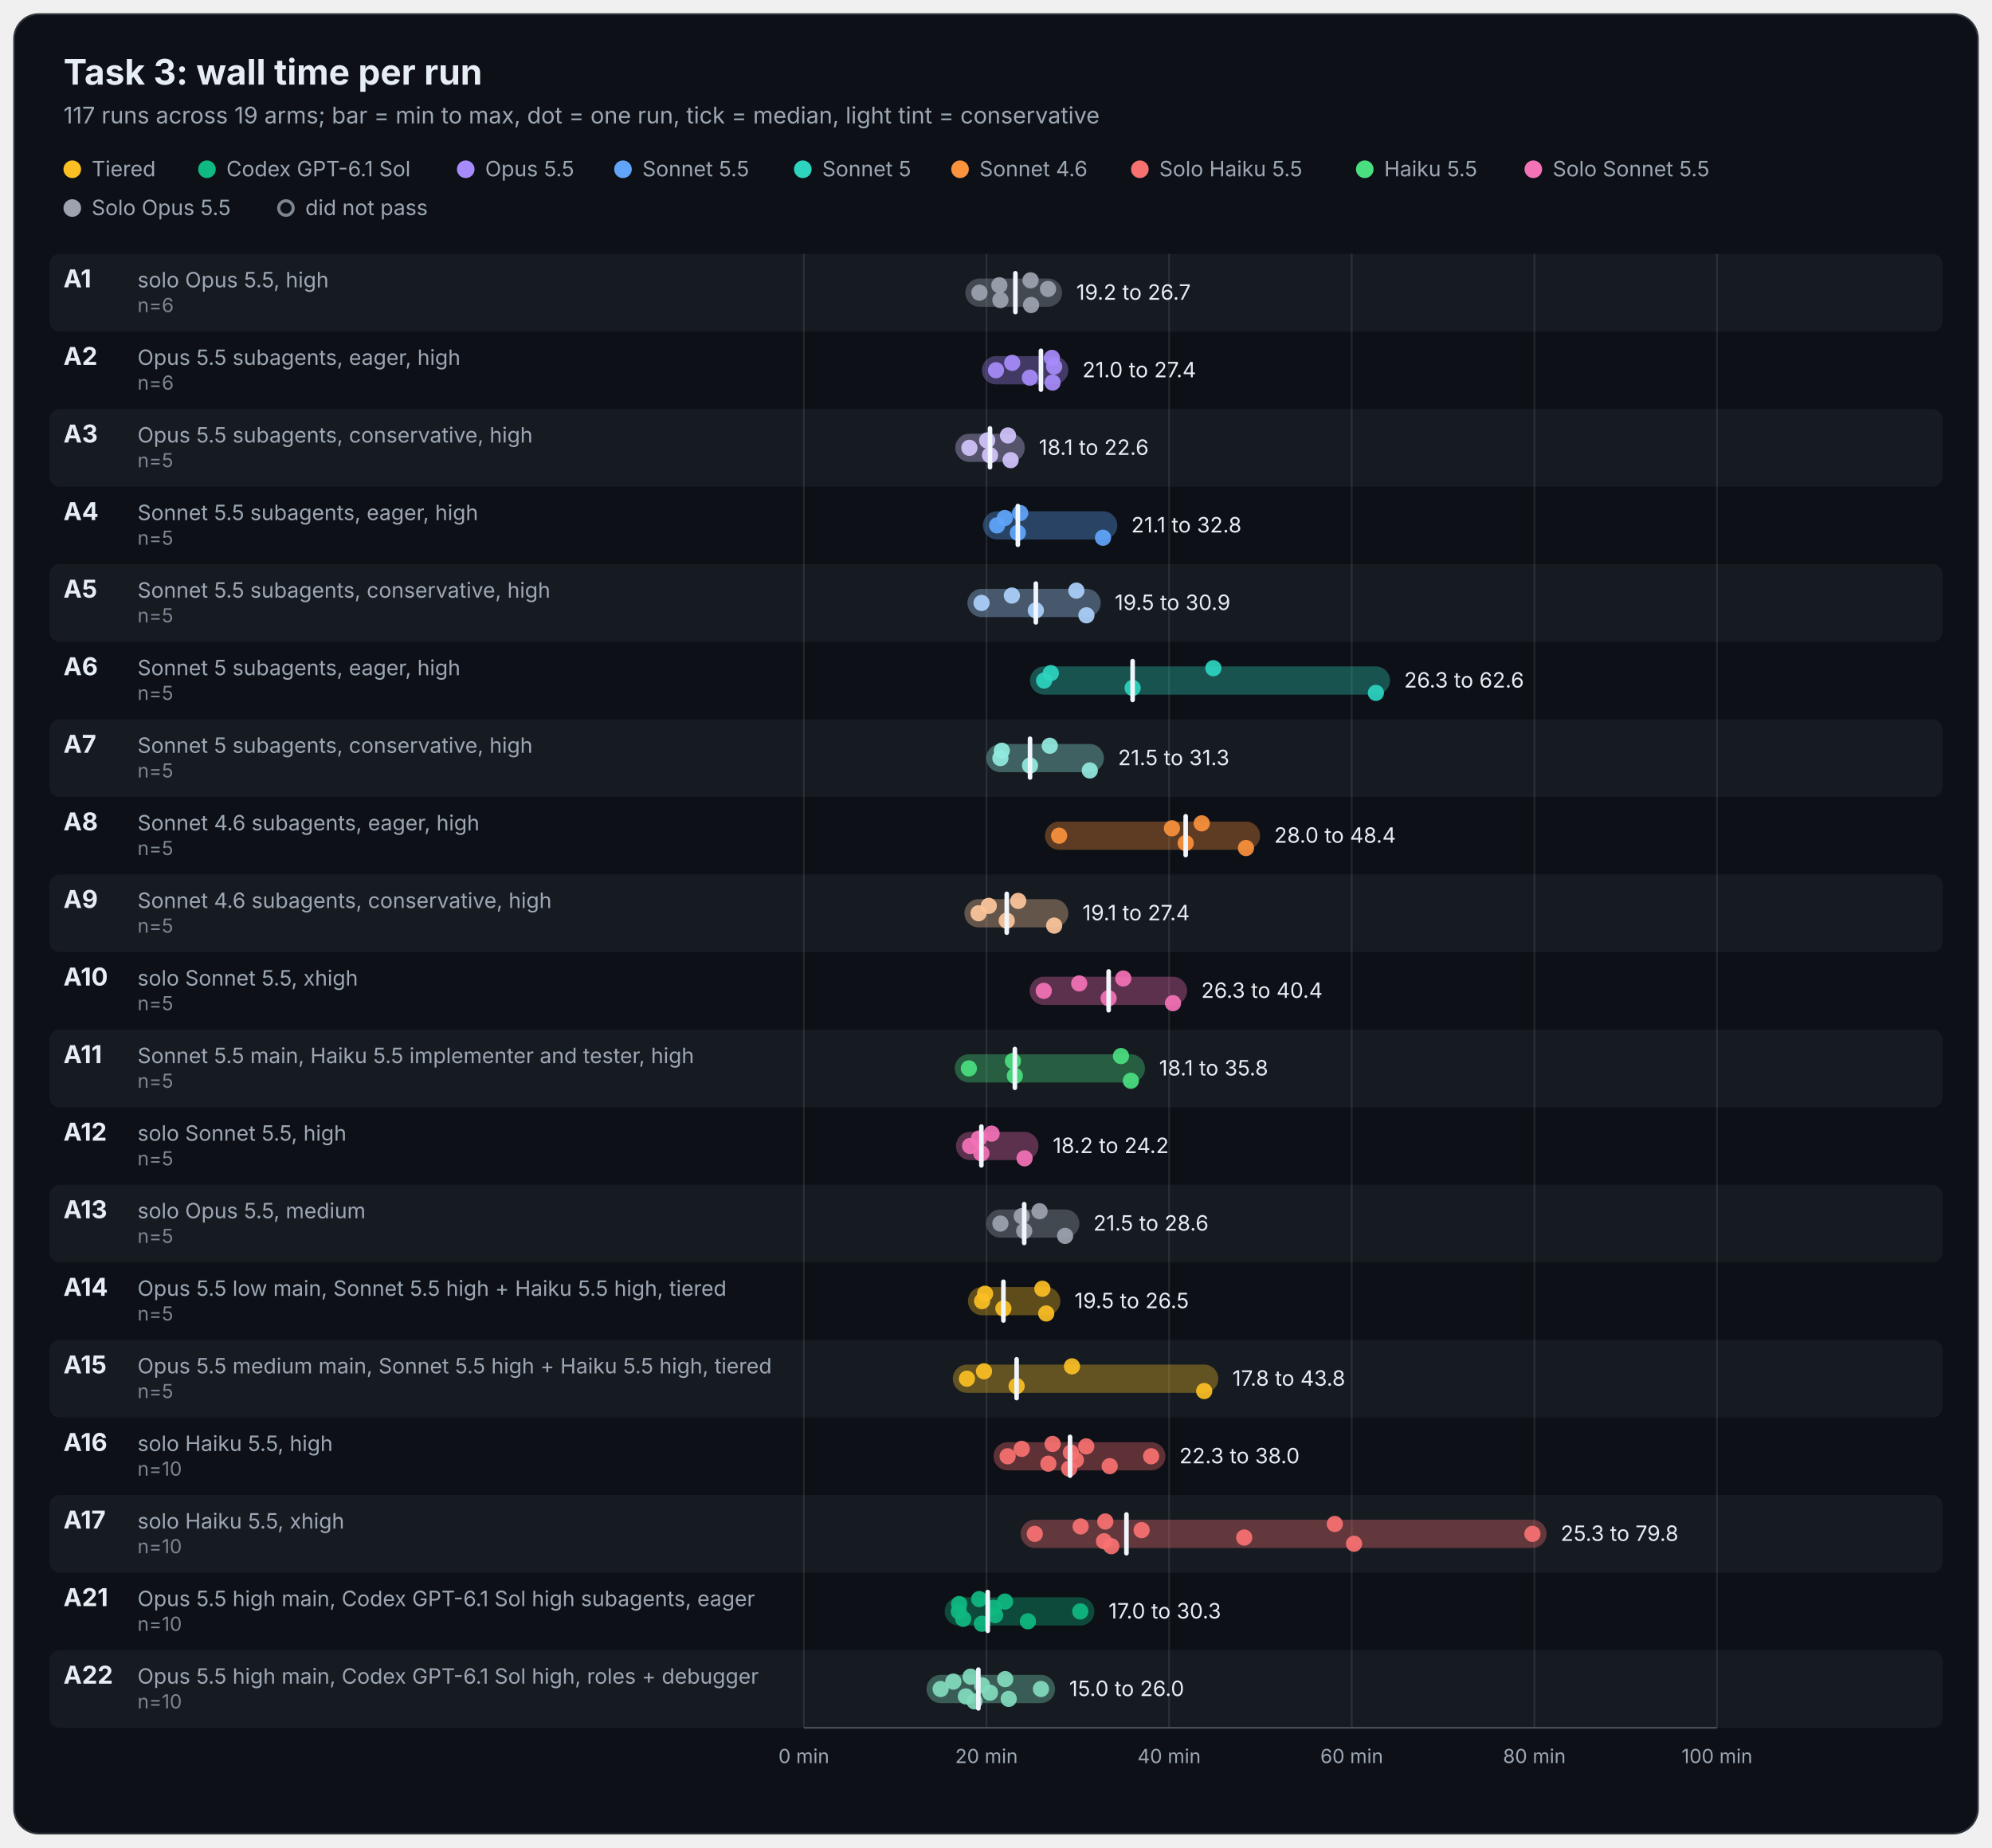
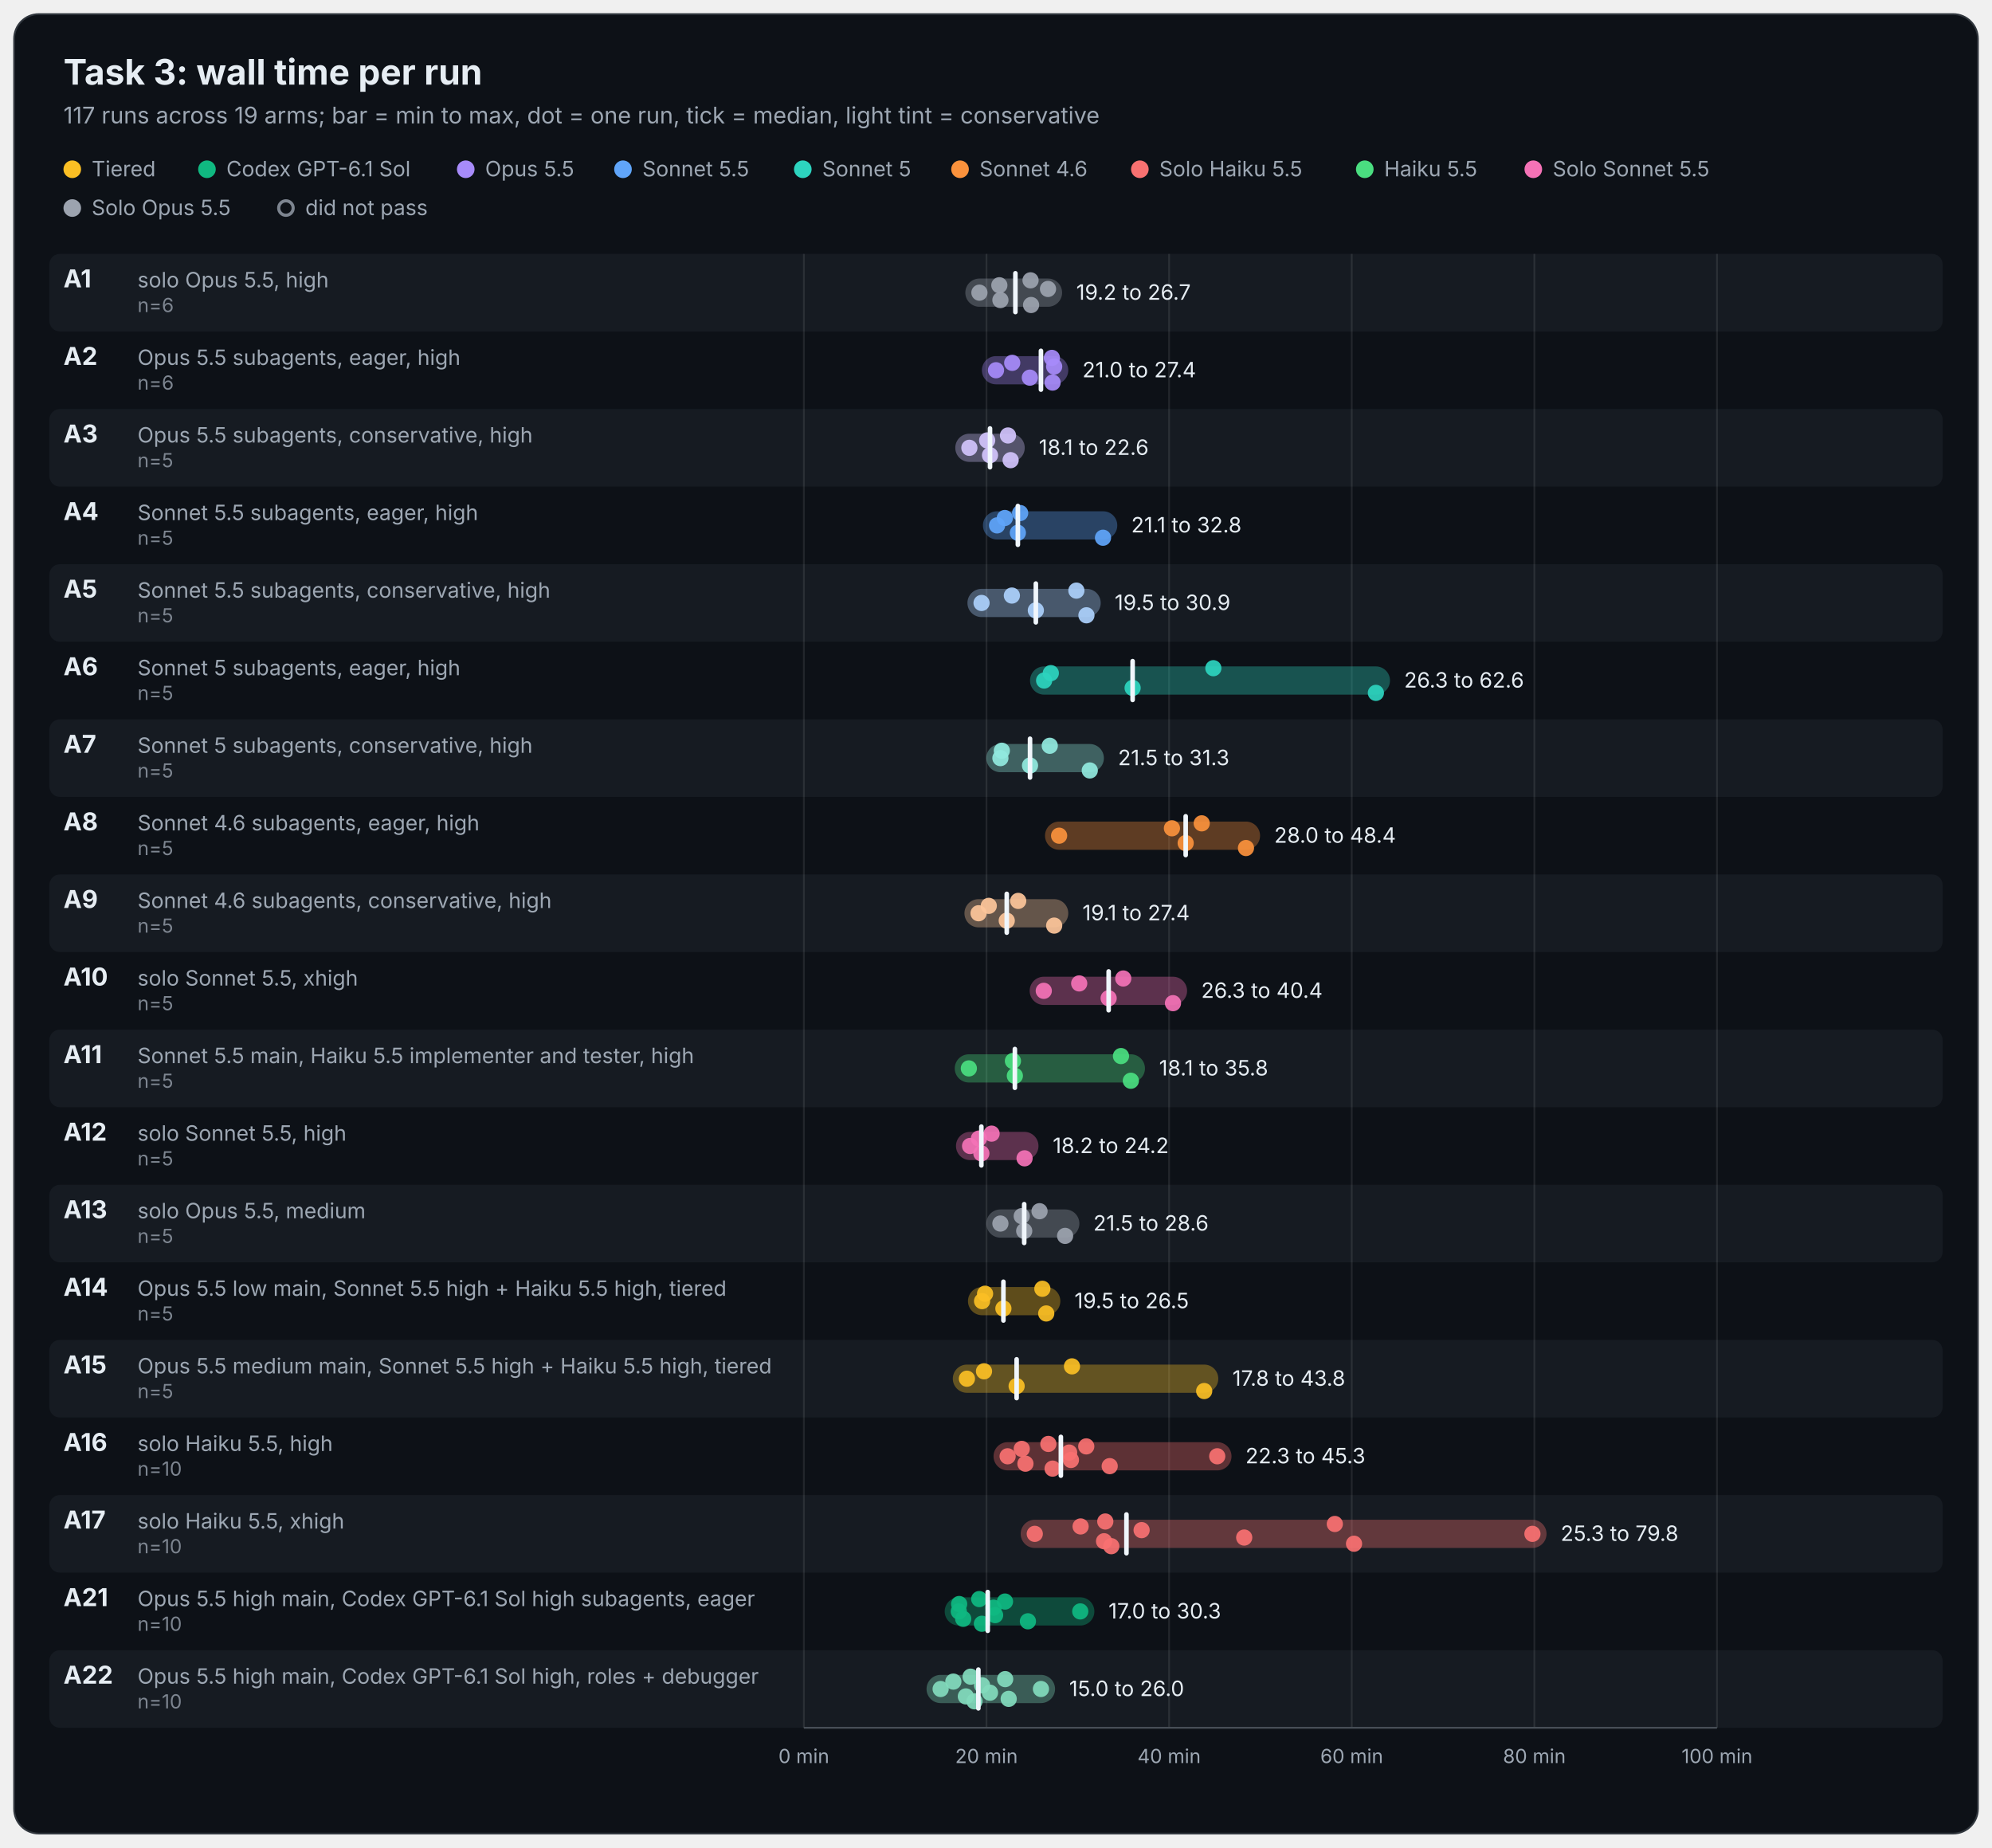
<svg xmlns="http://www.w3.org/2000/svg" width="1130" height="1048.0" viewBox="0 0 1130 1048.0" role="img" aria-label="Task 3: wall time per run" font-family="-apple-system, &quot;Segoe UI&quot;, Inter, Roboto, &quot;Helvetica Neue&quot;, Arial, sans-serif">
  <rect x="8" y="8" width="1114" height="1032.0" rx="14" fill="#0d1117" stroke="#30363d" stroke-width="1" />
  <text x="36.0" y="48.0" font-size="20" font-weight="700" fill="#e6edf3" text-anchor="start">Task 3: wall time per run</text>
  <text x="36.0" y="70.0" font-size="13" font-weight="400" fill="#9da7b3" text-anchor="start">117 runs across 19 arms; bar = min to max, dot = one run, tick = median, light tint = conservative</text>
  <circle cx="41.0" cy="96.0" r="5" fill="#fbbf24" />
  <text x="52.0" y="100.0" font-size="12" font-weight="400" fill="#9da7b3" text-anchor="start">Tiered</text>
  <circle cx="117.4" cy="96.0" r="5" fill="#10b981" />
  <text x="128.4" y="100.0" font-size="12" font-weight="400" fill="#9da7b3" text-anchor="start">Codex GPT-6.1 Sol</text>
  <circle cx="264.2" cy="96.0" r="5" fill="#a78bfa" />
  <text x="275.2" y="100.0" font-size="12" font-weight="400" fill="#9da7b3" text-anchor="start">Opus 5.5</text>
  <circle cx="353.4" cy="96.0" r="5" fill="#60a5fa" />
  <text x="364.4" y="100.0" font-size="12" font-weight="400" fill="#9da7b3" text-anchor="start">Sonnet 5.5</text>
  <circle cx="455.4" cy="96.0" r="5" fill="#2dd4bf" />
  <text x="466.4" y="100.0" font-size="12" font-weight="400" fill="#9da7b3" text-anchor="start">Sonnet 5</text>
  <circle cx="544.6" cy="96.0" r="5" fill="#fb923c" />
  <text x="555.6" y="100.0" font-size="12" font-weight="400" fill="#9da7b3" text-anchor="start">Sonnet 4.6</text>
  <circle cx="646.6" cy="96.0" r="5" fill="#f87171" />
  <text x="657.6" y="100.0" font-size="12" font-weight="400" fill="#9da7b3" text-anchor="start">Solo Haiku 5.5</text>
  <circle cx="774.2" cy="96.0" r="5" fill="#4ade80" />
  <text x="785.2" y="100.0" font-size="12" font-weight="400" fill="#9da7b3" text-anchor="start">Haiku 5.5</text>
  <circle cx="869.8" cy="96.0" r="5" fill="#f472b6" />
  <text x="880.8" y="100.0" font-size="12" font-weight="400" fill="#9da7b3" text-anchor="start">Solo Sonnet 5.5</text>
  <circle cx="41.0" cy="118.0" r="5" fill="#9ca3af" />
  <text x="52.0" y="122.0" font-size="12" font-weight="400" fill="#9da7b3" text-anchor="start">Solo Opus 5.5</text>
  <circle cx="162.2" cy="118.0" r="4.1" fill="#0d1117" stroke="#7d8590" stroke-width="1.8" />
  <text x="173.2" y="122.0" font-size="12" font-weight="400" fill="#9da7b3" text-anchor="start">did not pass</text>
  <rect x="28" y="144.0" width="1074.0" height="44" rx="6" fill="#161b22" />
  <rect x="28" y="232.0" width="1074.0" height="44" rx="6" fill="#161b22" />
  <rect x="28" y="320.0" width="1074.0" height="44" rx="6" fill="#161b22" />
  <rect x="28" y="408.0" width="1074.0" height="44" rx="6" fill="#161b22" />
  <rect x="28" y="496.0" width="1074.0" height="44" rx="6" fill="#161b22" />
  <rect x="28" y="584.0" width="1074.0" height="44" rx="6" fill="#161b22" />
  <rect x="28" y="672.0" width="1074.0" height="44" rx="6" fill="#161b22" />
  <rect x="28" y="760.0" width="1074.0" height="44" rx="6" fill="#161b22" />
  <rect x="28" y="848.0" width="1074.0" height="44" rx="6" fill="#161b22" />
  <rect x="28" y="936.0" width="1074.0" height="44" rx="6" fill="#161b22" />
  <line x1="456.0" y1="144.0" x2="456.0" y2="980.0" stroke="#ffffff" stroke-opacity="0.09" stroke-width="1" />
  <text x="456.0" y="1000.0" font-size="11" font-weight="400" fill="#9da7b3" text-anchor="middle">0 min</text>
  <line x1="559.6" y1="144.0" x2="559.6" y2="980.0" stroke="#ffffff" stroke-opacity="0.09" stroke-width="1" />
  <text x="559.6" y="1000.0" font-size="11" font-weight="400" fill="#9da7b3" text-anchor="middle">20 min</text>
  <line x1="663.2" y1="144.0" x2="663.2" y2="980.0" stroke="#ffffff" stroke-opacity="0.09" stroke-width="1" />
  <text x="663.2" y="1000.0" font-size="11" font-weight="400" fill="#9da7b3" text-anchor="middle">40 min</text>
  <line x1="766.8" y1="144.0" x2="766.8" y2="980.0" stroke="#ffffff" stroke-opacity="0.09" stroke-width="1" />
  <text x="766.8" y="1000.0" font-size="11" font-weight="400" fill="#9da7b3" text-anchor="middle">60 min</text>
  <line x1="870.4" y1="144.0" x2="870.4" y2="980.0" stroke="#ffffff" stroke-opacity="0.09" stroke-width="1" />
  <text x="870.4" y="1000.0" font-size="11" font-weight="400" fill="#9da7b3" text-anchor="middle">80 min</text>
  <line x1="974.0" y1="144.0" x2="974.0" y2="980.0" stroke="#ffffff" stroke-opacity="0.09" stroke-width="1" />
  <text x="974.0" y="1000.0" font-size="11" font-weight="400" fill="#9da7b3" text-anchor="middle">100 min</text>
  <line x1="456.0" y1="980.0" x2="974.0" y2="980.0" stroke="#484f58" stroke-width="1" />
  <text x="36.0" y="163.0" font-size="14" font-weight="700" fill="#e6edf3" text-anchor="start">A1</text>
  <text x="78.0" y="163.0" font-size="12" font-weight="400" fill="#9da7b3" text-anchor="start">solo Opus 5.5, high</text>
  <text x="78.0" y="177.0" font-size="11" font-weight="400" fill="#7d8590" text-anchor="start">n=6</text>
  <rect x="547.6" y="158.0" width="54.9" height="16" rx="8.0" fill="#9ca3af" fill-opacity="0.34" />
  <circle cx="555.6" cy="166.0" r="4.6" fill="#9ca3af" fill-opacity="0.92" />
  <circle cx="566.9" cy="161.8" r="4.6" fill="#9ca3af" fill-opacity="0.92" />
  <circle cx="567.5" cy="170.2" r="4.6" fill="#9ca3af" fill-opacity="0.92" />
  <circle cx="584.6" cy="159.0" r="4.6" fill="#9ca3af" fill-opacity="0.92" />
  <circle cx="584.9" cy="173.0" r="4.6" fill="#9ca3af" fill-opacity="0.92" />
  <circle cx="594.5" cy="163.9" r="4.6" fill="#9ca3af" fill-opacity="0.92" />
  <line x1="576.0" y1="155.0" x2="576.0" y2="177.0" stroke="#f0f6fc" stroke-width="2.6" stroke-linecap="round" />
  <text x="610.5" y="170.0" font-size="12" font-weight="400" fill="#e6edf3" text-anchor="start">19.2 to 26.7</text>
  <text x="36.0" y="207.0" font-size="14" font-weight="700" fill="#e6edf3" text-anchor="start">A2</text>
  <text x="78.0" y="207.0" font-size="12" font-weight="400" fill="#9da7b3" text-anchor="start">Opus 5.5 subagents, eager, high</text>
  <text x="78.0" y="221.0" font-size="11" font-weight="400" fill="#7d8590" text-anchor="start">n=6</text>
  <rect x="557.0" y="202.0" width="49.0" height="16" rx="8.0" fill="#a78bfa" fill-opacity="0.34" />
  <circle cx="565.0" cy="210.0" r="4.6" fill="#a78bfa" fill-opacity="0.92" />
  <circle cx="574.2" cy="205.8" r="4.6" fill="#a78bfa" fill-opacity="0.92" />
  <circle cx="584.2" cy="214.2" r="4.6" fill="#a78bfa" fill-opacity="0.92" />
  <circle cx="596.7" cy="203.0" r="4.6" fill="#a78bfa" fill-opacity="0.92" />
  <circle cx="597.1" cy="217.0" r="4.6" fill="#a78bfa" fill-opacity="0.92" />
  <circle cx="598.0" cy="207.9" r="4.6" fill="#a78bfa" fill-opacity="0.92" />
  <line x1="590.5" y1="199.0" x2="590.5" y2="221.0" stroke="#f0f6fc" stroke-width="2.6" stroke-linecap="round" />
  <text x="614.0" y="214.0" font-size="12" font-weight="400" fill="#e6edf3" text-anchor="start">21.0 to 27.4</text>
  <text x="36.0" y="251.0" font-size="14" font-weight="700" fill="#e6edf3" text-anchor="start">A3</text>
  <text x="78.0" y="251.0" font-size="12" font-weight="400" fill="#9da7b3" text-anchor="start">Opus 5.5 subagents, conservative, high</text>
  <text x="78.0" y="265.0" font-size="11" font-weight="400" fill="#7d8590" text-anchor="start">n=5</text>
  <rect x="541.9" y="246.0" width="39.4" height="16" rx="8.0" fill="#d1c3fc" fill-opacity="0.34" />
  <circle cx="549.9" cy="254.0" r="4.6" fill="#d1c3fc" fill-opacity="0.92" />
  <circle cx="560.0" cy="249.8" r="4.6" fill="#d1c3fc" fill-opacity="0.92" />
  <circle cx="561.6" cy="258.2" r="4.6" fill="#d1c3fc" fill-opacity="0.92" />
  <circle cx="571.8" cy="247.0" r="4.6" fill="#d1c3fc" fill-opacity="0.92" />
  <circle cx="573.3" cy="261.0" r="4.6" fill="#d1c3fc" fill-opacity="0.92" />
  <line x1="561.6" y1="243.0" x2="561.6" y2="265.0" stroke="#f0f6fc" stroke-width="2.6" stroke-linecap="round" />
  <text x="589.3" y="258.0" font-size="12" font-weight="400" fill="#e6edf3" text-anchor="start">18.1 to 22.6</text>
  <text x="36.0" y="295.0" font-size="14" font-weight="700" fill="#e6edf3" text-anchor="start">A4</text>
  <text x="78.0" y="295.0" font-size="12" font-weight="400" fill="#9da7b3" text-anchor="start">Sonnet 5.5 subagents, eager, high</text>
  <text x="78.0" y="309.0" font-size="11" font-weight="400" fill="#7d8590" text-anchor="start">n=5</text>
  <rect x="557.6" y="290.0" width="76.2" height="16" rx="8.0" fill="#60a5fa" fill-opacity="0.34" />
  <circle cx="565.6" cy="298.0" r="4.6" fill="#60a5fa" fill-opacity="0.92" />
  <circle cx="570.0" cy="293.8" r="4.6" fill="#60a5fa" fill-opacity="0.92" />
  <circle cx="577.4" cy="302.2" r="4.6" fill="#60a5fa" fill-opacity="0.92" />
  <circle cx="578.7" cy="291.0" r="4.6" fill="#60a5fa" fill-opacity="0.92" />
  <circle cx="625.7" cy="305.0" r="4.6" fill="#60a5fa" fill-opacity="0.92" />
  <line x1="577.4" y1="287.0" x2="577.4" y2="309.0" stroke="#f0f6fc" stroke-width="2.6" stroke-linecap="round" />
  <text x="641.7" y="302.0" font-size="12" font-weight="400" fill="#e6edf3" text-anchor="start">21.1 to 32.8</text>
  <text x="36.0" y="339.0" font-size="14" font-weight="700" fill="#e6edf3" text-anchor="start">A5</text>
  <text x="78.0" y="339.0" font-size="12" font-weight="400" fill="#9da7b3" text-anchor="start">Sonnet 5.5 subagents, conservative, high</text>
  <text x="78.0" y="353.0" font-size="11" font-weight="400" fill="#7d8590" text-anchor="start">n=5</text>
  <rect x="548.8" y="334.0" width="75.6" height="16" rx="8.0" fill="#acd0fc" fill-opacity="0.34" />
  <circle cx="556.8" cy="342.0" r="4.6" fill="#acd0fc" fill-opacity="0.92" />
  <circle cx="574.0" cy="337.8" r="4.6" fill="#acd0fc" fill-opacity="0.92" />
  <circle cx="587.6" cy="346.2" r="4.6" fill="#acd0fc" fill-opacity="0.92" />
  <circle cx="610.6" cy="335.0" r="4.6" fill="#acd0fc" fill-opacity="0.92" />
  <circle cx="616.3" cy="349.0" r="4.6" fill="#acd0fc" fill-opacity="0.92" />
  <line x1="587.6" y1="331.0" x2="587.6" y2="353.0" stroke="#f0f6fc" stroke-width="2.6" stroke-linecap="round" />
  <text x="632.3" y="346.0" font-size="12" font-weight="400" fill="#e6edf3" text-anchor="start">19.5 to 30.9</text>
  <text x="36.0" y="383.0" font-size="14" font-weight="700" fill="#e6edf3" text-anchor="start">A6</text>
  <text x="78.0" y="383.0" font-size="12" font-weight="400" fill="#9da7b3" text-anchor="start">Sonnet 5 subagents, eager, high</text>
  <text x="78.0" y="397.0" font-size="11" font-weight="400" fill="#7d8590" text-anchor="start">n=5</text>
  <rect x="584.3" y="378.0" width="204.2" height="16" rx="8.0" fill="#2dd4bf" fill-opacity="0.34" />
  <circle cx="592.3" cy="386.0" r="4.6" fill="#2dd4bf" fill-opacity="0.92" />
  <circle cx="596.1" cy="381.8" r="4.6" fill="#2dd4bf" fill-opacity="0.92" />
  <circle cx="642.5" cy="390.2" r="4.6" fill="#2dd4bf" fill-opacity="0.92" />
  <circle cx="688.3" cy="379.0" r="4.6" fill="#2dd4bf" fill-opacity="0.92" />
  <circle cx="780.5" cy="393.0" r="4.6" fill="#2dd4bf" fill-opacity="0.92" />
  <line x1="642.5" y1="375.0" x2="642.5" y2="397.0" stroke="#f0f6fc" stroke-width="2.6" stroke-linecap="round" />
  <text x="796.5" y="390.0" font-size="12" font-weight="400" fill="#e6edf3" text-anchor="start">26.3 to 62.6</text>
  <text x="36.0" y="427.0" font-size="14" font-weight="700" fill="#e6edf3" text-anchor="start">A7</text>
  <text x="78.0" y="427.0" font-size="12" font-weight="400" fill="#9da7b3" text-anchor="start">Sonnet 5 subagents, conservative, high</text>
  <text x="78.0" y="441.0" font-size="11" font-weight="400" fill="#7d8590" text-anchor="start">n=5</text>
  <rect x="559.5" y="422.0" width="66.7" height="16" rx="8.0" fill="#92e9de" fill-opacity="0.34" />
  <circle cx="567.5" cy="430.0" r="4.6" fill="#92e9de" fill-opacity="0.92" />
  <circle cx="568.3" cy="425.8" r="4.6" fill="#92e9de" fill-opacity="0.92" />
  <circle cx="584.3" cy="434.2" r="4.6" fill="#92e9de" fill-opacity="0.92" />
  <circle cx="595.5" cy="423.0" r="4.6" fill="#92e9de" fill-opacity="0.92" />
  <circle cx="618.2" cy="437.0" r="4.6" fill="#92e9de" fill-opacity="0.92" />
  <line x1="584.3" y1="419.0" x2="584.3" y2="441.0" stroke="#f0f6fc" stroke-width="2.6" stroke-linecap="round" />
  <text x="634.2" y="434.0" font-size="12" font-weight="400" fill="#e6edf3" text-anchor="start">21.5 to 31.3</text>
  <text x="36.0" y="471.0" font-size="14" font-weight="700" fill="#e6edf3" text-anchor="start">A8</text>
  <text x="78.0" y="471.0" font-size="12" font-weight="400" fill="#9da7b3" text-anchor="start">Sonnet 4.6 subagents, eager, high</text>
  <text x="78.0" y="485.0" font-size="11" font-weight="400" fill="#7d8590" text-anchor="start">n=5</text>
  <rect x="592.8" y="466.0" width="122.0" height="16" rx="8.0" fill="#fb923c" fill-opacity="0.34" />
  <circle cx="600.8" cy="474.0" r="4.6" fill="#fb923c" fill-opacity="0.92" />
  <circle cx="664.8" cy="469.8" r="4.6" fill="#fb923c" fill-opacity="0.92" />
  <circle cx="672.6" cy="478.2" r="4.6" fill="#fb923c" fill-opacity="0.92" />
  <circle cx="681.7" cy="467.0" r="4.6" fill="#fb923c" fill-opacity="0.92" />
  <circle cx="706.8" cy="481.0" r="4.6" fill="#fb923c" fill-opacity="0.92" />
  <line x1="672.6" y1="463.0" x2="672.6" y2="485.0" stroke="#f0f6fc" stroke-width="2.6" stroke-linecap="round" />
  <text x="722.8" y="478.0" font-size="12" font-weight="400" fill="#e6edf3" text-anchor="start">28.0 to 48.4</text>
  <text x="36.0" y="515.0" font-size="14" font-weight="700" fill="#e6edf3" text-anchor="start">A9</text>
  <text x="78.0" y="515.0" font-size="12" font-weight="400" fill="#9da7b3" text-anchor="start">Sonnet 4.6 subagents, conservative, high</text>
  <text x="78.0" y="529.0" font-size="11" font-weight="400" fill="#7d8590" text-anchor="start">n=5</text>
  <rect x="547.1" y="510.0" width="58.9" height="16" rx="8.0" fill="#fdc69a" fill-opacity="0.34" />
  <circle cx="555.1" cy="518.0" r="4.6" fill="#fdc69a" fill-opacity="0.92" />
  <circle cx="560.9" cy="513.8" r="4.6" fill="#fdc69a" fill-opacity="0.92" />
  <circle cx="571.1" cy="522.2" r="4.6" fill="#fdc69a" fill-opacity="0.92" />
  <circle cx="577.6" cy="511.0" r="4.6" fill="#fdc69a" fill-opacity="0.92" />
  <circle cx="598.0" cy="525.0" r="4.6" fill="#fdc69a" fill-opacity="0.92" />
  <line x1="571.1" y1="507.0" x2="571.1" y2="529.0" stroke="#f0f6fc" stroke-width="2.6" stroke-linecap="round" />
  <text x="614.0" y="522.0" font-size="12" font-weight="400" fill="#e6edf3" text-anchor="start">19.1 to 27.4</text>
  <text x="36.0" y="559.0" font-size="14" font-weight="700" fill="#e6edf3" text-anchor="start">A10</text>
  <text x="78.0" y="559.0" font-size="12" font-weight="400" fill="#9da7b3" text-anchor="start">solo Sonnet 5.5, xhigh</text>
  <text x="78.0" y="573.0" font-size="11" font-weight="400" fill="#7d8590" text-anchor="start">n=5</text>
  <rect x="584.1" y="554.0" width="89.3" height="16" rx="8.0" fill="#f472b6" fill-opacity="0.34" />
  <circle cx="592.1" cy="562.0" r="4.6" fill="#f472b6" fill-opacity="0.92" />
  <circle cx="612.2" cy="557.8" r="4.6" fill="#f472b6" fill-opacity="0.92" />
  <circle cx="628.9" cy="566.2" r="4.6" fill="#f472b6" fill-opacity="0.92" />
  <circle cx="637.2" cy="555.0" r="4.6" fill="#f472b6" fill-opacity="0.92" />
  <circle cx="665.4" cy="569.0" r="4.6" fill="#f472b6" fill-opacity="0.92" />
  <line x1="628.9" y1="551.0" x2="628.9" y2="573.0" stroke="#f0f6fc" stroke-width="2.6" stroke-linecap="round" />
  <text x="681.4" y="566.0" font-size="12" font-weight="400" fill="#e6edf3" text-anchor="start">26.3 to 40.4</text>
  <text x="36.0" y="603.0" font-size="14" font-weight="700" fill="#e6edf3" text-anchor="start">A11</text>
  <text x="78.0" y="603.0" font-size="12" font-weight="400" fill="#9da7b3" text-anchor="start">Sonnet 5.5 main, Haiku 5.5 implementer and tester, high</text>
  <text x="78.0" y="617.0" font-size="11" font-weight="400" fill="#7d8590" text-anchor="start">n=5</text>
  <rect x="541.6" y="598.0" width="107.9" height="16" rx="8.0" fill="#4ade80" fill-opacity="0.34" />
  <circle cx="549.6" cy="606.0" r="4.6" fill="#4ade80" fill-opacity="0.92" />
  <circle cx="574.6" cy="601.8" r="4.6" fill="#4ade80" fill-opacity="0.92" />
  <circle cx="575.7" cy="610.2" r="4.6" fill="#4ade80" fill-opacity="0.92" />
  <circle cx="635.9" cy="599.0" r="4.6" fill="#4ade80" fill-opacity="0.92" />
  <circle cx="641.5" cy="613.0" r="4.6" fill="#4ade80" fill-opacity="0.92" />
  <line x1="575.7" y1="595.0" x2="575.7" y2="617.0" stroke="#f0f6fc" stroke-width="2.6" stroke-linecap="round" />
  <text x="657.5" y="610.0" font-size="12" font-weight="400" fill="#e6edf3" text-anchor="start">18.1 to 35.8</text>
  <text x="36.0" y="647.0" font-size="14" font-weight="700" fill="#e6edf3" text-anchor="start">A12</text>
  <text x="78.0" y="647.0" font-size="12" font-weight="400" fill="#9da7b3" text-anchor="start">solo Sonnet 5.5, high</text>
  <text x="78.0" y="661.0" font-size="11" font-weight="400" fill="#7d8590" text-anchor="start">n=5</text>
  <rect x="542.3" y="642.0" width="46.8" height="16" rx="8.0" fill="#f472b6" fill-opacity="0.34" />
  <circle cx="550.3" cy="650.0" r="4.6" fill="#f472b6" fill-opacity="0.92" />
  <circle cx="555.3" cy="645.8" r="4.6" fill="#f472b6" fill-opacity="0.92" />
  <circle cx="556.7" cy="654.2" r="4.6" fill="#f472b6" fill-opacity="0.92" />
  <circle cx="562.5" cy="643.0" r="4.6" fill="#f472b6" fill-opacity="0.92" />
  <circle cx="581.2" cy="657.0" r="4.6" fill="#f472b6" fill-opacity="0.92" />
  <line x1="556.7" y1="639.0" x2="556.7" y2="661.0" stroke="#f0f6fc" stroke-width="2.6" stroke-linecap="round" />
  <text x="597.2" y="654.0" font-size="12" font-weight="400" fill="#e6edf3" text-anchor="start">18.2 to 24.2</text>
  <text x="36.0" y="691.0" font-size="14" font-weight="700" fill="#e6edf3" text-anchor="start">A13</text>
  <text x="78.0" y="691.0" font-size="12" font-weight="400" fill="#9da7b3" text-anchor="start">solo Opus 5.5, medium</text>
  <text x="78.0" y="705.0" font-size="11" font-weight="400" fill="#7d8590" text-anchor="start">n=5</text>
  <rect x="559.5" y="686.0" width="52.8" height="16" rx="8.0" fill="#9ca3af" fill-opacity="0.34" />
  <circle cx="567.5" cy="694.0" r="4.6" fill="#9ca3af" fill-opacity="0.92" />
  <circle cx="579.6" cy="689.8" r="4.6" fill="#9ca3af" fill-opacity="0.92" />
  <circle cx="581.0" cy="698.2" r="4.6" fill="#9ca3af" fill-opacity="0.92" />
  <circle cx="589.7" cy="687.0" r="4.6" fill="#9ca3af" fill-opacity="0.92" />
  <circle cx="604.2" cy="701.0" r="4.6" fill="#9ca3af" fill-opacity="0.92" />
  <line x1="581.0" y1="683.0" x2="581.0" y2="705.0" stroke="#f0f6fc" stroke-width="2.6" stroke-linecap="round" />
  <text x="620.2" y="698.0" font-size="12" font-weight="400" fill="#e6edf3" text-anchor="start">21.5 to 28.6</text>
  <text x="36.0" y="735.0" font-size="14" font-weight="700" fill="#e6edf3" text-anchor="start">A14</text>
  <text x="78.0" y="735.0" font-size="12" font-weight="400" fill="#9da7b3" text-anchor="start">Opus 5.5 low main, Sonnet 5.5 high + Haiku 5.5 high, tiered</text>
  <text x="78.0" y="749.0" font-size="11" font-weight="400" fill="#7d8590" text-anchor="start">n=5</text>
  <rect x="549.1" y="730.0" width="52.4" height="16" rx="8.0" fill="#fbbf24" fill-opacity="0.34" />
  <circle cx="557.1" cy="738.0" r="4.6" fill="#fbbf24" fill-opacity="0.92" />
  <circle cx="558.8" cy="733.8" r="4.6" fill="#fbbf24" fill-opacity="0.92" />
  <circle cx="569.2" cy="742.2" r="4.6" fill="#fbbf24" fill-opacity="0.92" />
  <circle cx="591.3" cy="731.0" r="4.6" fill="#fbbf24" fill-opacity="0.92" />
  <circle cx="593.5" cy="745.0" r="4.6" fill="#fbbf24" fill-opacity="0.92" />
  <line x1="569.2" y1="727.0" x2="569.2" y2="749.0" stroke="#f0f6fc" stroke-width="2.6" stroke-linecap="round" />
  <text x="609.5" y="742.0" font-size="12" font-weight="400" fill="#e6edf3" text-anchor="start">19.5 to 26.5</text>
  <text x="36.0" y="779.0" font-size="14" font-weight="700" fill="#e6edf3" text-anchor="start">A15</text>
  <text x="78.0" y="779.0" font-size="12" font-weight="400" fill="#9da7b3" text-anchor="start">Opus 5.5 medium main, Sonnet 5.5 high + Haiku 5.5 high, tiered</text>
  <text x="78.0" y="793.0" font-size="11" font-weight="400" fill="#7d8590" text-anchor="start">n=5</text>
  <rect x="540.5" y="774.0" width="150.6" height="16" rx="8.0" fill="#fbbf24" fill-opacity="0.34" />
  <circle cx="548.5" cy="782.0" r="4.6" fill="#fbbf24" fill-opacity="0.92" />
  <circle cx="558.2" cy="777.8" r="4.6" fill="#fbbf24" fill-opacity="0.92" />
  <circle cx="576.7" cy="786.2" r="4.6" fill="#fbbf24" fill-opacity="0.92" />
  <circle cx="608.1" cy="775.0" r="4.6" fill="#fbbf24" fill-opacity="0.92" />
  <circle cx="683.1" cy="789.0" r="4.6" fill="#fbbf24" fill-opacity="0.92" />
  <line x1="576.7" y1="771.0" x2="576.7" y2="793.0" stroke="#f0f6fc" stroke-width="2.6" stroke-linecap="round" />
  <text x="699.1" y="786.0" font-size="12" font-weight="400" fill="#e6edf3" text-anchor="start">17.8 to 43.8</text>
  <text x="36.0" y="823.0" font-size="14" font-weight="700" fill="#e6edf3" text-anchor="start">A16</text>
  <text x="78.0" y="823.0" font-size="12" font-weight="400" fill="#9da7b3" text-anchor="start">solo Haiku 5.5, high</text>
  <text x="78.0" y="837.0" font-size="11" font-weight="400" fill="#7d8590" text-anchor="start">n=10</text>
-   <rect x="563.6" y="818.0" width="97.5" height="16" rx="8.0" fill="#f87171" fill-opacity="0.34" />
+   <rect x="563.6" y="818.0" width="135.0" height="16" rx="8.0" fill="#f87171" fill-opacity="0.34" />
  <circle cx="571.6" cy="826.0" r="4.6" fill="#f87171" fill-opacity="0.92" />
  <circle cx="579.6" cy="821.8" r="4.6" fill="#f87171" fill-opacity="0.92" />
-   <circle cx="594.7" cy="830.2" r="4.6" fill="#f87171" fill-opacity="0.92" />
-   <circle cx="597.1" cy="819.0" r="4.6" fill="#f87171" fill-opacity="0.92" />
-   <circle cx="606.5" cy="833.0" r="4.6" fill="#f87171" fill-opacity="0.92" />
-   <circle cx="607.5" cy="823.9" r="4.6" fill="#f87171" fill-opacity="0.92" />
-   <circle cx="610.3" cy="828.1" r="4.6" fill="#f87171" fill-opacity="0.92" />
+   <circle cx="581.7" cy="830.2" r="4.6" fill="#f87171" fill-opacity="0.92" />
+   <circle cx="594.7" cy="819.0" r="4.6" fill="#f87171" fill-opacity="0.92" />
+   <circle cx="597.1" cy="833.0" r="4.6" fill="#f87171" fill-opacity="0.92" />
+   <circle cx="606.5" cy="823.9" r="4.6" fill="#f87171" fill-opacity="0.92" />
+   <circle cx="607.5" cy="828.1" r="4.6" fill="#f87171" fill-opacity="0.92" />
  <circle cx="616.2" cy="820.4" r="4.6" fill="#f87171" fill-opacity="0.92" />
  <circle cx="629.5" cy="831.6" r="4.6" fill="#f87171" fill-opacity="0.92" />
-   <circle cx="653.0" cy="826.0" r="4.6" fill="#f87171" fill-opacity="0.92" />
-   <line x1="607.0" y1="815.0" x2="607.0" y2="837.0" stroke="#f0f6fc" stroke-width="2.6" stroke-linecap="round" />
-   <text x="669.0" y="830.0" font-size="12" font-weight="400" fill="#e6edf3" text-anchor="start">22.3 to 38.0</text>
+   <circle cx="690.5" cy="826.0" r="4.6" fill="#f87171" fill-opacity="0.92" />
+   <line x1="601.8" y1="815.0" x2="601.8" y2="837.0" stroke="#f0f6fc" stroke-width="2.6" stroke-linecap="round" />
+   <text x="706.5" y="830.0" font-size="12" font-weight="400" fill="#e6edf3" text-anchor="start">22.3 to 45.3</text>
  <text x="36.0" y="867.0" font-size="14" font-weight="700" fill="#e6edf3" text-anchor="start">A17</text>
  <text x="78.0" y="867.0" font-size="12" font-weight="400" fill="#9da7b3" text-anchor="start">solo Haiku 5.5, xhigh</text>
  <text x="78.0" y="881.0" font-size="11" font-weight="400" fill="#7d8590" text-anchor="start">n=10</text>
  <rect x="579.0" y="862.0" width="298.3" height="16" rx="8.0" fill="#f87171" fill-opacity="0.34" />
  <circle cx="587.0" cy="870.0" r="4.6" fill="#f87171" fill-opacity="0.92" />
  <circle cx="613.0" cy="865.8" r="4.6" fill="#f87171" fill-opacity="0.92" />
  <circle cx="626.3" cy="874.2" r="4.6" fill="#f87171" fill-opacity="0.92" />
  <circle cx="627.0" cy="863.0" r="4.6" fill="#f87171" fill-opacity="0.92" />
  <circle cx="630.4" cy="877.0" r="4.6" fill="#f87171" fill-opacity="0.92" />
  <circle cx="647.6" cy="867.9" r="4.6" fill="#f87171" fill-opacity="0.92" />
  <circle cx="705.8" cy="872.1" r="4.6" fill="#f87171" fill-opacity="0.92" />
  <circle cx="757.2" cy="864.4" r="4.6" fill="#f87171" fill-opacity="0.92" />
  <circle cx="768.1" cy="875.6" r="4.6" fill="#f87171" fill-opacity="0.92" />
  <circle cx="869.3" cy="870.0" r="4.6" fill="#f87171" fill-opacity="0.92" />
  <line x1="639.0" y1="859.0" x2="639.0" y2="881.0" stroke="#f0f6fc" stroke-width="2.6" stroke-linecap="round" />
  <text x="885.3" y="874.0" font-size="12" font-weight="400" fill="#e6edf3" text-anchor="start">25.3 to 79.8</text>
  <text x="36.0" y="911.0" font-size="14" font-weight="700" fill="#e6edf3" text-anchor="start">A21</text>
  <text x="78.0" y="911.0" font-size="12" font-weight="400" fill="#9da7b3" text-anchor="start">Opus 5.5 high main, Codex GPT-6.1 Sol high subagents, eager</text>
  <text x="78.0" y="925.0" font-size="11" font-weight="400" fill="#7d8590" text-anchor="start">n=10</text>
  <rect x="535.9" y="906.0" width="84.9" height="16" rx="8.0" fill="#10b981" fill-opacity="0.34" />
  <circle cx="543.9" cy="914.0" r="4.6" fill="#10b981" fill-opacity="0.92" />
  <circle cx="544.1" cy="909.8" r="4.6" fill="#10b981" fill-opacity="0.92" />
  <circle cx="546.4" cy="918.2" r="4.6" fill="#10b981" fill-opacity="0.92" />
  <circle cx="555.5" cy="907.0" r="4.6" fill="#10b981" fill-opacity="0.92" />
  <circle cx="557.0" cy="921.0" r="4.6" fill="#10b981" fill-opacity="0.92" />
  <circle cx="563.6" cy="911.9" r="4.6" fill="#10b981" fill-opacity="0.92" />
  <circle cx="564.5" cy="916.1" r="4.6" fill="#10b981" fill-opacity="0.92" />
  <circle cx="570.1" cy="908.4" r="4.6" fill="#10b981" fill-opacity="0.92" />
  <circle cx="583.1" cy="919.6" r="4.6" fill="#10b981" fill-opacity="0.92" />
  <circle cx="612.8" cy="914.0" r="4.6" fill="#10b981" fill-opacity="0.92" />
  <line x1="560.3" y1="903.0" x2="560.3" y2="925.0" stroke="#f0f6fc" stroke-width="2.6" stroke-linecap="round" />
  <text x="628.8" y="918.0" font-size="12" font-weight="400" fill="#e6edf3" text-anchor="start">17.0 to 30.3</text>
  <text x="36.0" y="955.0" font-size="14" font-weight="700" fill="#e6edf3" text-anchor="start">A22</text>
  <text x="78.0" y="955.0" font-size="12" font-weight="400" fill="#9da7b3" text-anchor="start">Opus 5.5 high main, Codex GPT-6.1 Sol high, roles + debugger</text>
  <text x="78.0" y="969.0" font-size="11" font-weight="400" fill="#7d8590" text-anchor="start">n=10</text>
  <rect x="525.6" y="950.0" width="72.9" height="16" rx="8.0" fill="#83dbbd" fill-opacity="0.34" />
  <circle cx="533.6" cy="958.0" r="4.6" fill="#83dbbd" fill-opacity="0.92" />
  <circle cx="540.8" cy="953.8" r="4.6" fill="#83dbbd" fill-opacity="0.92" />
  <circle cx="547.9" cy="962.2" r="4.6" fill="#83dbbd" fill-opacity="0.92" />
  <circle cx="550.6" cy="951.0" r="4.6" fill="#83dbbd" fill-opacity="0.92" />
  <circle cx="552.8" cy="965.0" r="4.6" fill="#83dbbd" fill-opacity="0.92" />
  <circle cx="557.1" cy="955.9" r="4.6" fill="#83dbbd" fill-opacity="0.92" />
  <circle cx="561.6" cy="960.1" r="4.6" fill="#83dbbd" fill-opacity="0.92" />
  <circle cx="570.2" cy="952.4" r="4.6" fill="#83dbbd" fill-opacity="0.92" />
  <circle cx="572.2" cy="963.6" r="4.6" fill="#83dbbd" fill-opacity="0.92" />
  <circle cx="590.5" cy="958.0" r="4.6" fill="#83dbbd" fill-opacity="0.92" />
  <line x1="555.0" y1="947.0" x2="555.0" y2="969.0" stroke="#f0f6fc" stroke-width="2.6" stroke-linecap="round" />
  <text x="606.5" y="962.0" font-size="12" font-weight="400" fill="#e6edf3" text-anchor="start">15.0 to 26.0</text>
</svg>
